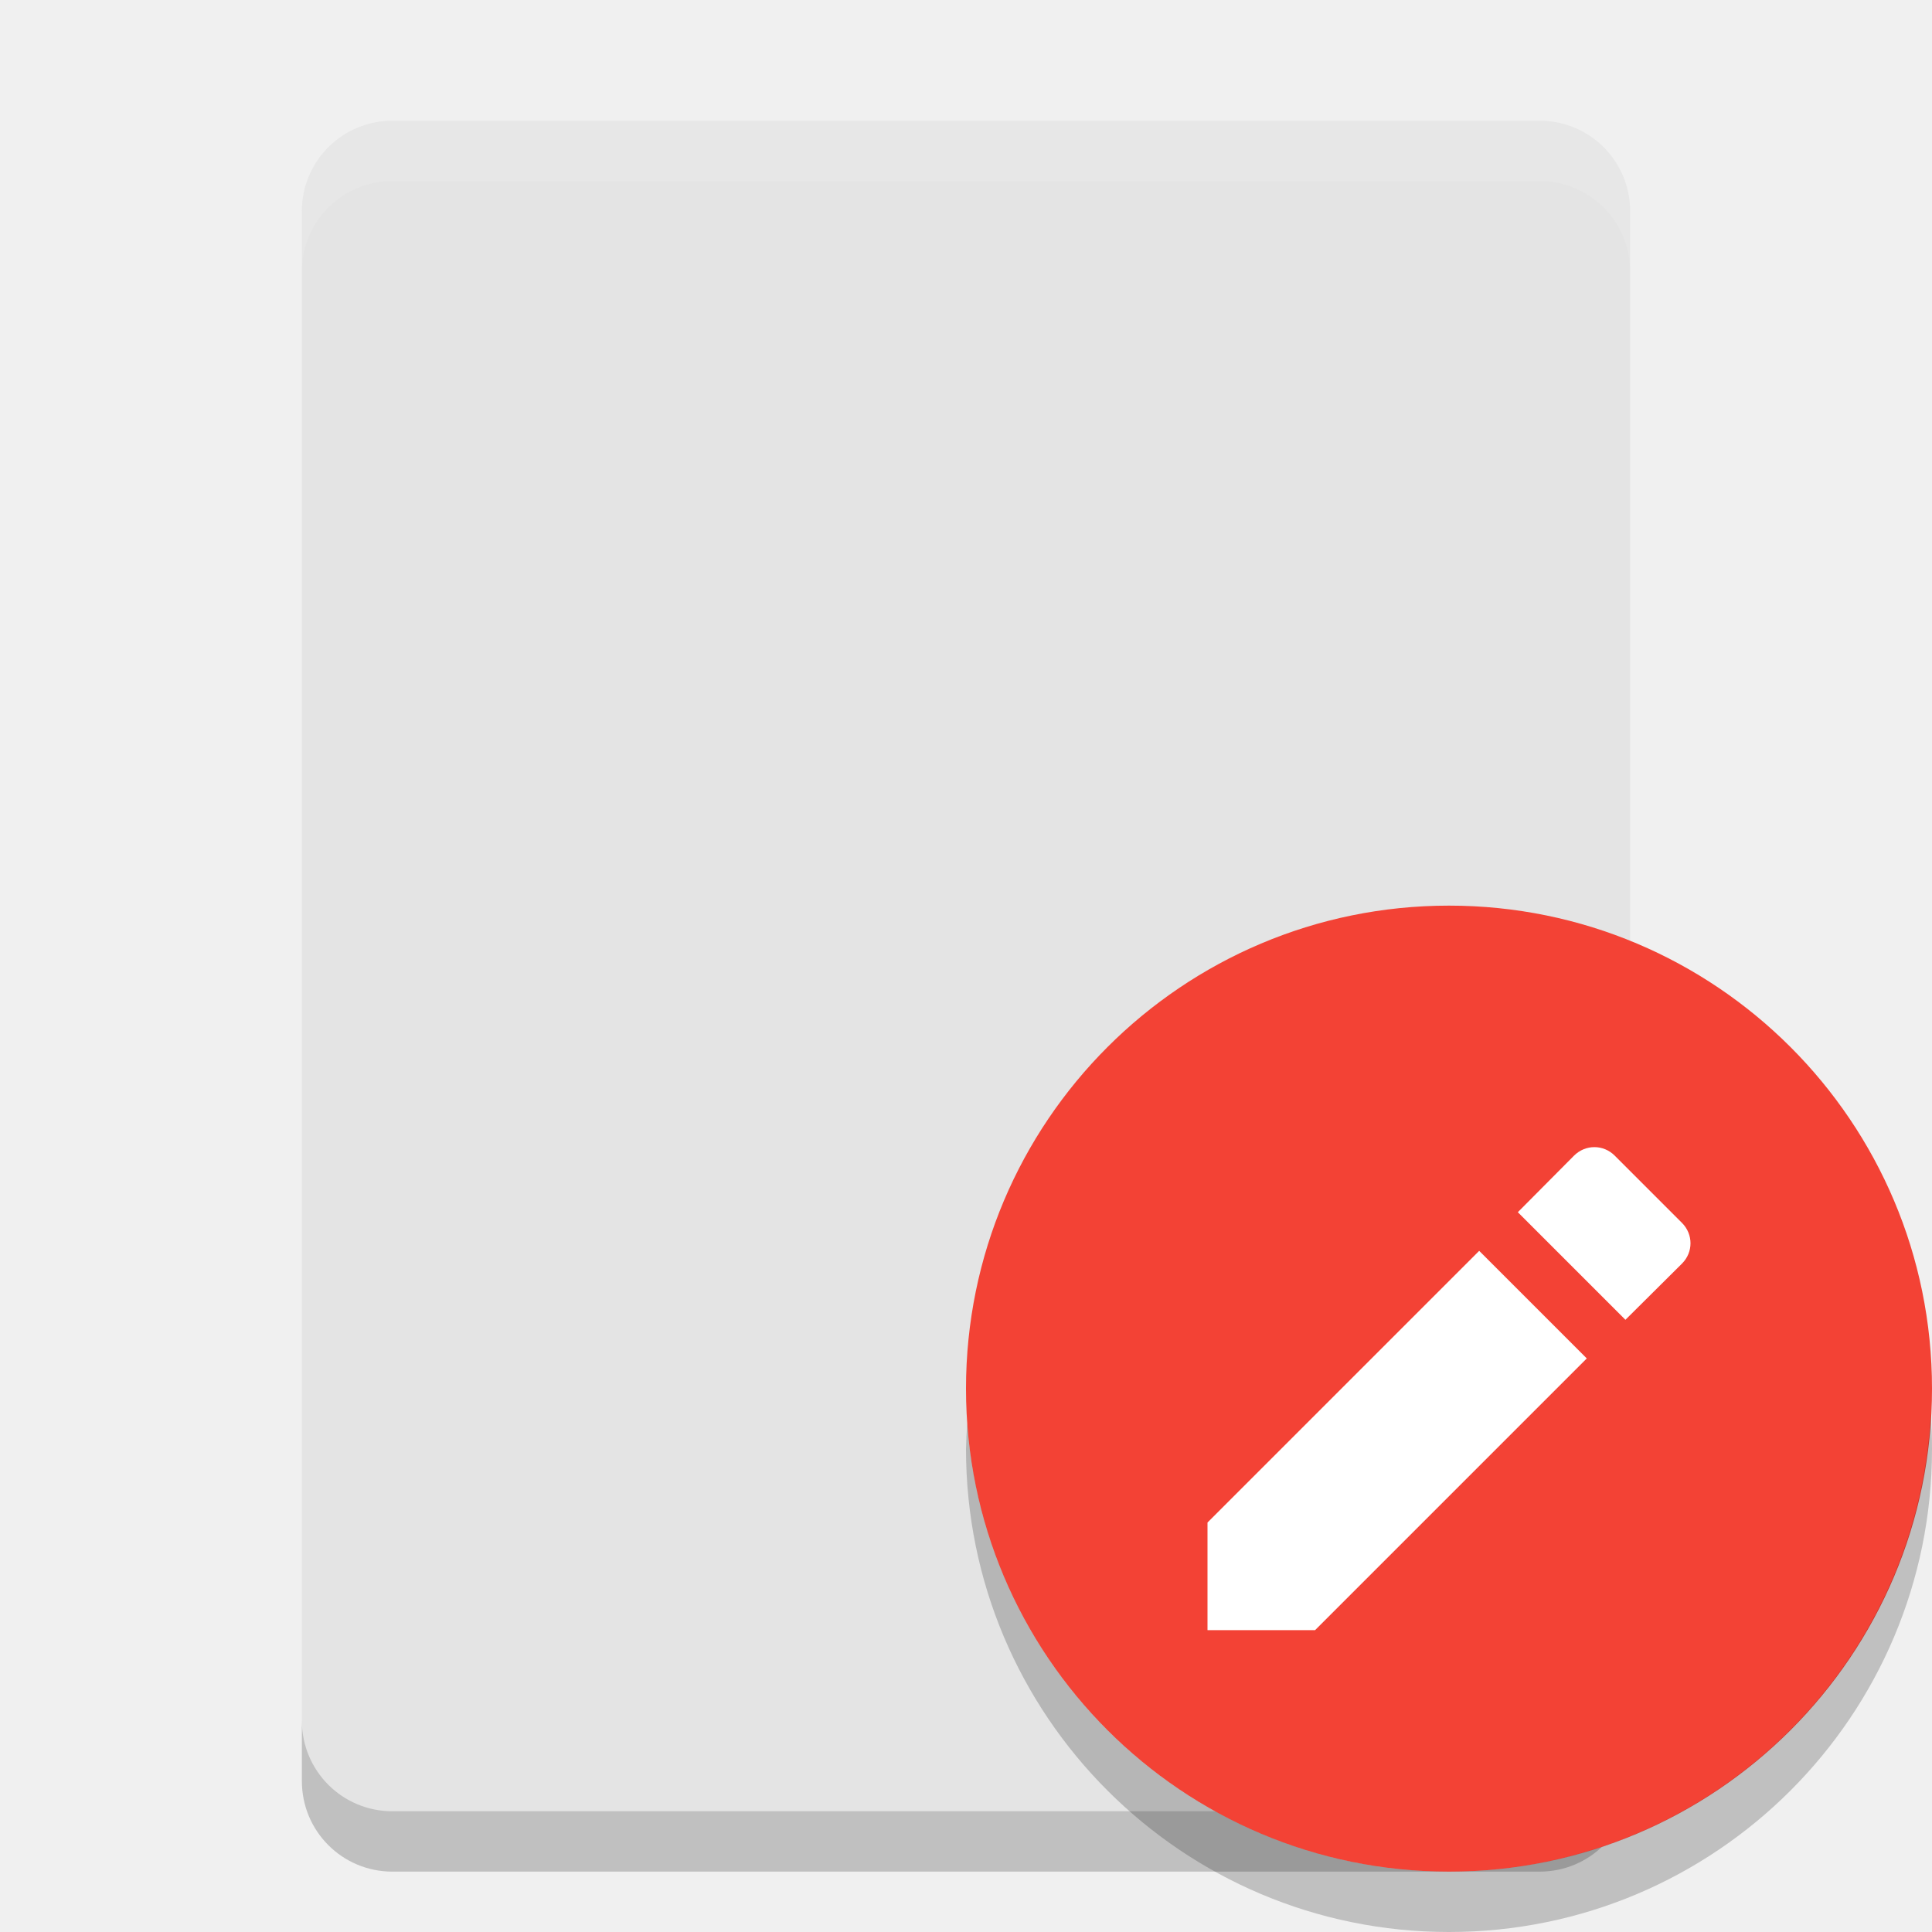
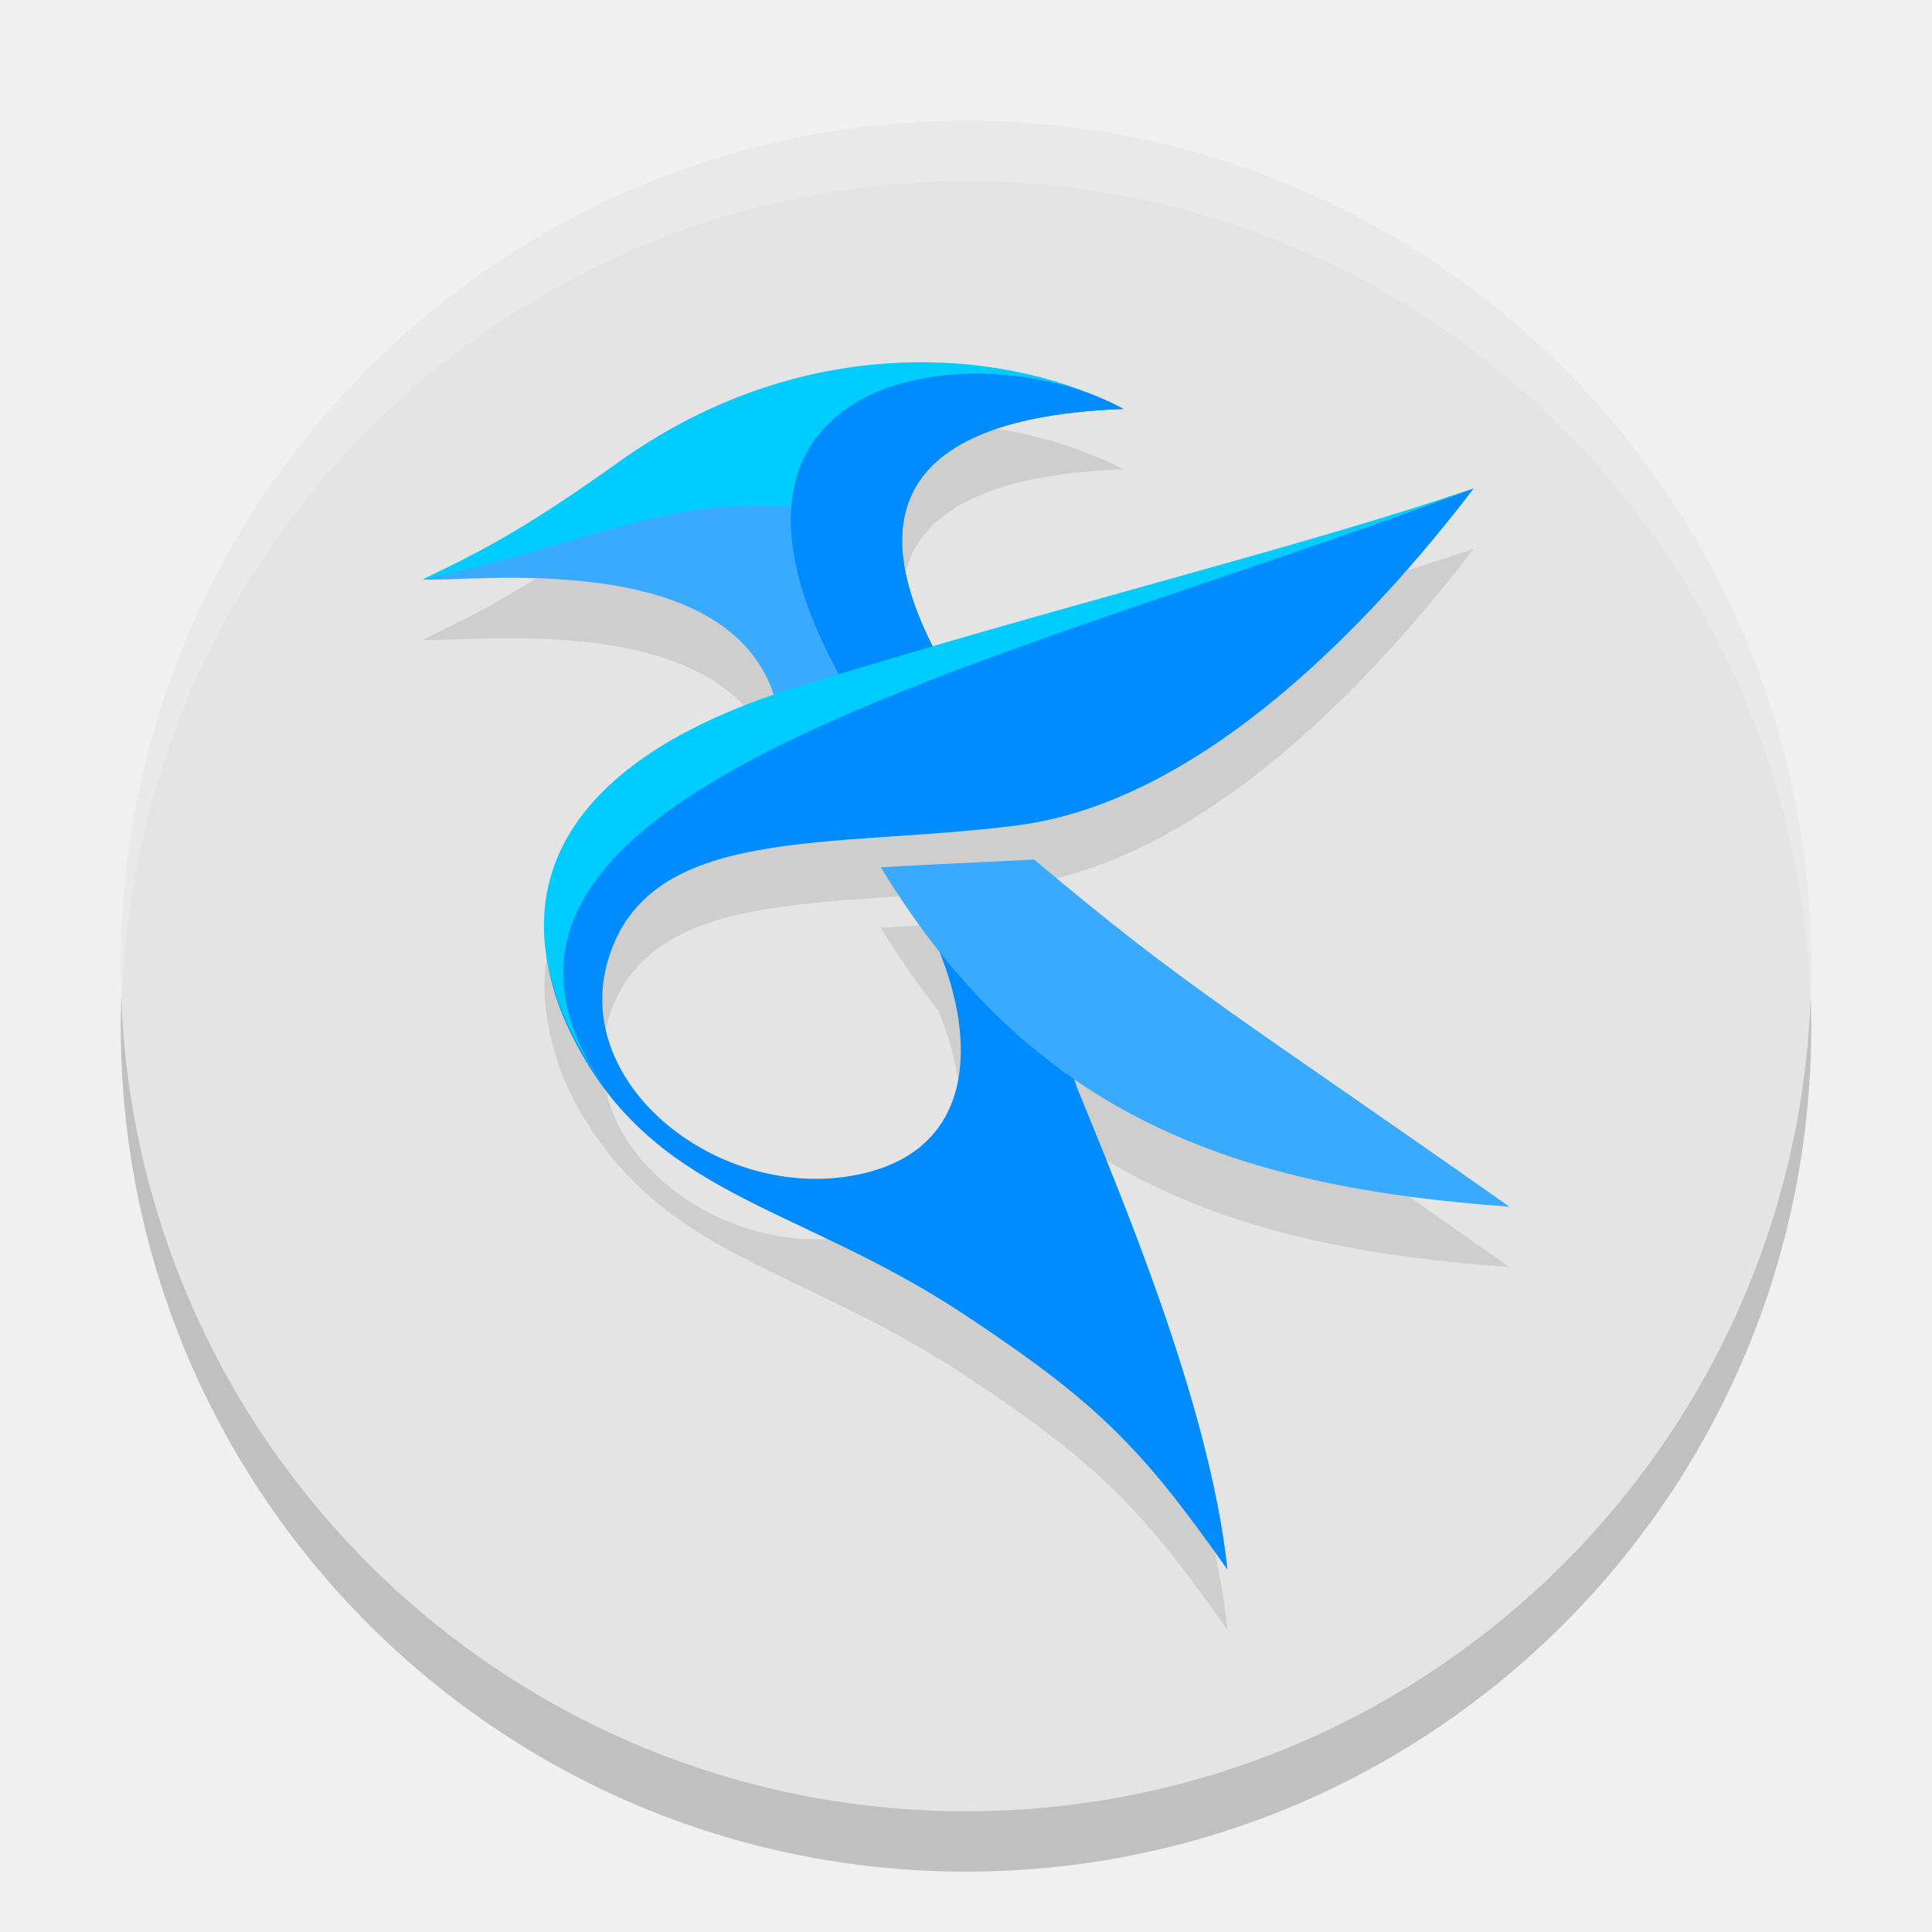
<svg xmlns="http://www.w3.org/2000/svg" width="32" height="32" version="1">
-   <g id="22-22-kate" transform="translate(32,10)">
-     <rect style="opacity:0.001" width="22" height="22" x="0" y="0" />
-     <g transform="translate(3,-3)">
-       <path style="fill:#aaaaac" d="m 11,3 a 8,8 0 0 0 -8,8 8,8 0 0 0 8,8 8,8 0 0 0 8,-8 8,8 0 0 0 -8,-8 z m 2.611,3 c 0.182,0 0.365,0.072 0.506,0.213 l 1.67,1.67 c 0.283,0.283 0.283,0.727 0,1.01 L 14.383,10.289 11.711,7.617 13.107,6.213 C 13.249,6.072 13.429,6 13.611,6 Z M 10.75,8.576 13.424,11.25 8.672,16 H 6 v -2.672 z" transform="translate(-3,3)" />
-     </g>
+   <g id="kate">
+     <rect width="32" height="32" opacity=".001" />
+     <circle cx="16" cy="17" r="14" opacity=".2" />
+     <circle cx="16" cy="16" r="14" fill="#e4e4e4" />
+     <path d="m14.986 7.004c-1.475 0.048-3.139 0.503-4.756 1.662-1.679 1.204-2.416 1.532-3.231 1.932 0.72 0.054 5.001-0.544 5.814 1.916-2.92 1.004-4.085 2.592-3.736 4.438 0.014 0.086 0.03 0.172 0.051 0.26 0.006 0.023 0.013 0.047 0.02 0.07 0.067 0.259 0.157 0.524 0.289 0.799 0.2 0.415 0.43 0.754 0.676 1.062 0.057 0.078 0.108 0.156 0.17 0.234-0.061-0.077-0.109-0.153-0.164-0.229 1.383 1.733 3.452 2.036 5.85 3.623 2.207 1.461 2.939 2.204 4.363 4.229-0.296-2.797-1.857-6.402-2.496-7.99l-0.043-0.133c2.009 1.387 4.394 1.91 7.207 2.109-4.467-3.146-5.314-3.594-7.871-5.75-1.715 0.086-1.528 0.072-2.539 0.129 0.304 0.502 0.623 0.957 0.953 1.375 0.657 1.617 0.549 3.328-1.33 3.715-2.279 0.469-4.765-1.476-4.141-3.561 0.678-2.264 3.696-1.83 6.768-2.223 3.072-0.393 5.88-3.373 7.568-5.58-2.462 0.831-5.495 1.609-8.955 2.619-0.681-1.352-1.434-3.765 3.15-3.938-0.168-0.092-0.35-0.171-0.541-0.242l-2e-3 -0.002c-0.82-0.333-1.878-0.565-3.074-0.525z" opacity=".1" />
+     <path d="m12.835 11.564c-0.768-2.523-5.109-1.911-5.835-1.966 0.814-0.4 1.546-0.252 3.225-1.456 3.235-2.318 5.504-2.349 7.219-1.429-4.688 0.176-2.635 2.762-1.945 4.094-0.878 0.252-2.264 0.633-2.664 0.756z" fill="#3aaaff" />
+     <path d="m24.408 8.092c-1.688 2.207-4.495 5.188-7.567 5.58-3.072 0.393-6.09-0.042-6.768 2.221-0.625 2.085 1.861 4.031 4.14 3.562 2.435-0.501 1.909-3.232 0.577-5.091 1.012-0.057 0.217 0.292 1.932 0.206l1.114 3.438c0.64 1.589 2.199 5.194 2.495 7.991-1.424-2.025-2.156-2.769-4.363-4.229-2.827-1.871-5.205-1.934-6.53-4.691-1.322-2.751 0.717-4.732 3.848-5.59 4.475-1.226 8.132-2.389 11.122-3.398z" fill="#008bff" />
+     <path d="m14.59 14.365c1.012-0.057 0.823-0.043 2.539-0.128 2.557 2.156 3.404 2.603 7.871 5.749-4.49-0.318-7.887-1.46-10.41-5.621z" fill="#3aaaff" />
+     <path d="m7 9.598c0.814-0.4 1.55-0.73 3.229-1.933 3.235-2.318 6.659-1.813 8.374-0.892-4.688 0.176-4.084 1.101-4.102 1.825-3.115-0.65-4.024 0.234-7.502 1z" fill="#0cf" />
+     <path d="m18.604 6.773c-4.688 0.176-3.795 2.704-3.105 4.035-0.547 0.157-0.779 0.336-1.511 0.528-2.951-5.203 2.207-5.88 4.615-4.563z" fill="#008bff" />
+     <path d="m18.604 6.773c-4.688 0.176-3.795 2.704-3.105 4.035-0.547 0.157-0.779 0.336-1.511 0.528-2.951-5.203 2.207-5.88 4.615-4.563z" fill="#008bff" />
+     <path d="m10.282 18.376c-2.294-2.923-1.582-5.602 2.91-6.994 4.433-1.374 8.225-2.281 11.215-3.29-8.069 3.042-18.261 5.075-14.126 10.284z" fill="#0cf" />
+     <path d="M 16,2 A 14,14 0 0 0 2,16 14,14 0 0 0 2.021,16.586 14,14 0 0 1 16,3 14,14 0 0 1 29.979,16.414 14,14 0 0 0 30,16 14,14 0 0 0 16,2 Z" fill="#fff" opacity=".2" />
  </g>
-   <g id="16-16-kate" transform="translate(54,10)">
-     <path style="fill:#aaaaac" d="m 11,3 a 8,8 0 0 0 -8,8 8,8 0 0 0 8,8 8,8 0 0 0 8,-8 8,8 0 0 0 -8,-8 z m 2.611,3 c 0.182,0 0.365,0.072 0.506,0.213 l 1.67,1.67 c 0.283,0.283 0.283,0.727 0,1.01 L 14.383,10.289 11.711,7.617 13.107,6.213 C 13.249,6.072 13.429,6 13.611,6 Z M 10.75,8.576 13.424,11.25 8.672,16 H 6 v -2.672 z" transform="translate(-3,3)" />
-   </g>
-   <g id="kate">
-     <rect width="32" height="32" x="0" y="0" style="opacity:0.001" />
-     <g>
-       <path style="fill:#e4e4e4" d="M 27,28.5 V 3.5 C 27,2.669 26.331,2 25.5,2 H 6.5 C 5.669,2 5,2.669 5,3.5 v 25 C 5,29.331 5.669,30 6.5,30 h 19 c 0.831,0 1.5,-0.669 1.5,-1.5 z" />
-       <path style="opacity:0.1;fill:#ffffff" d="M 6.5,2 C 5.669,2 5,2.669 5,3.5 v 1 C 5,3.669 5.669,3 6.5,3 h 19 C 26.331,3 27,3.669 27,4.5 v -1 C 27,2.669 26.331,2 25.5,2 Z" />
-       <path style="opacity:0.2" d="m 5,28.5 v 1 C 5,30.331 5.669,31 6.5,31 h 19 c 0.831,0 1.5,-0.669 1.5,-1.5 v -1 C 27,29.331 26.331,30 25.5,30 H 6.5 C 5.669,30 5,29.331 5,28.5 Z" />
-       <g transform="translate(3)">
-         <circle style="fill:#f34235" cx="21" cy="23" r="8" />
-       </g>
-       <path style="fill:#ffffff" d="M 20,25.218 V 27 h 1.782 l 4.5,-4.5 -1.782,-1.782 z m 7.859,-4.289 c 0.188,-0.188 0.188,-0.485 0,-0.674 l -1.114,-1.114 c -0.188,-0.188 -0.485,-0.188 -0.674,0 l -0.931,0.937 1.782,1.782 z" />
-       <path style="opacity:0.2" d="M 31.979,23.424 A 8,8 0 0 1 24,31 8,8 0 0 1 16.021,23.576 8,8 0 0 0 16,24 a 8,8 0 0 0 8,8 8,8 0 0 0 8,-8 8,8 0 0 0 -0.021,-0.576 z" />
-     </g>
+   <g id="22-22-kate" transform="translate(27,5)">
+     <rect x="5" y="5" width="22" height="22" opacity=".001" />
+     <path d="m15.212 8.003c-1.147 0.039-2.441 0.603-3.699 1.53-1.306 0.963-1.879 1.225-2.513 1.545 0.56 0.044 3.889-0.636 4.522 1.333-2.271 0.803-3.777 2.074-3.506 3.55 0.011 0.069 0.023 0.138 0.04 0.208 0.005 0.019 0.01 0.037 0.015 0.056 0.052 0.207 0.122 0.419 0.225 0.639 0.155 0.332 0.335 0.603 0.526 0.85 0.001 0.002 0.003 0.003 0.005 0.005 1.076 1.387 2.885 1.629 4.75 2.898 1.716 1.169 2.286 1.763 3.394 3.383-0.23-2.238-1.044-5.121-1.542-6.392l-0.033-0.106c1.563 1.109 3.417 1.328 5.606 1.487-3.474-2.517-4.133-2.675-6.122-4.4-1.334 0.068-1.188 0.057-1.975 0.103 0.237 0.401 0.485 0.766 0.741 1.1 0.511 1.294 0.427 2.663-1.034 2.972-1.772 0.375-4.307-1.181-3.821-2.848 0.528-1.811 3.474-1.464 5.864-1.778 2.389-0.314 4.034-2.373 5.347-4.138-1.915 0.665-3.933 0.961-6.625 1.769-0.53-1.082-0.916-3.012 2.65-3.15-0.13-0.073-0.273-0.137-0.421-0.194-0.638-0.267-1.461-0.453-2.393-0.422z" fill="#aaaaac" />
  </g>
</svg>
